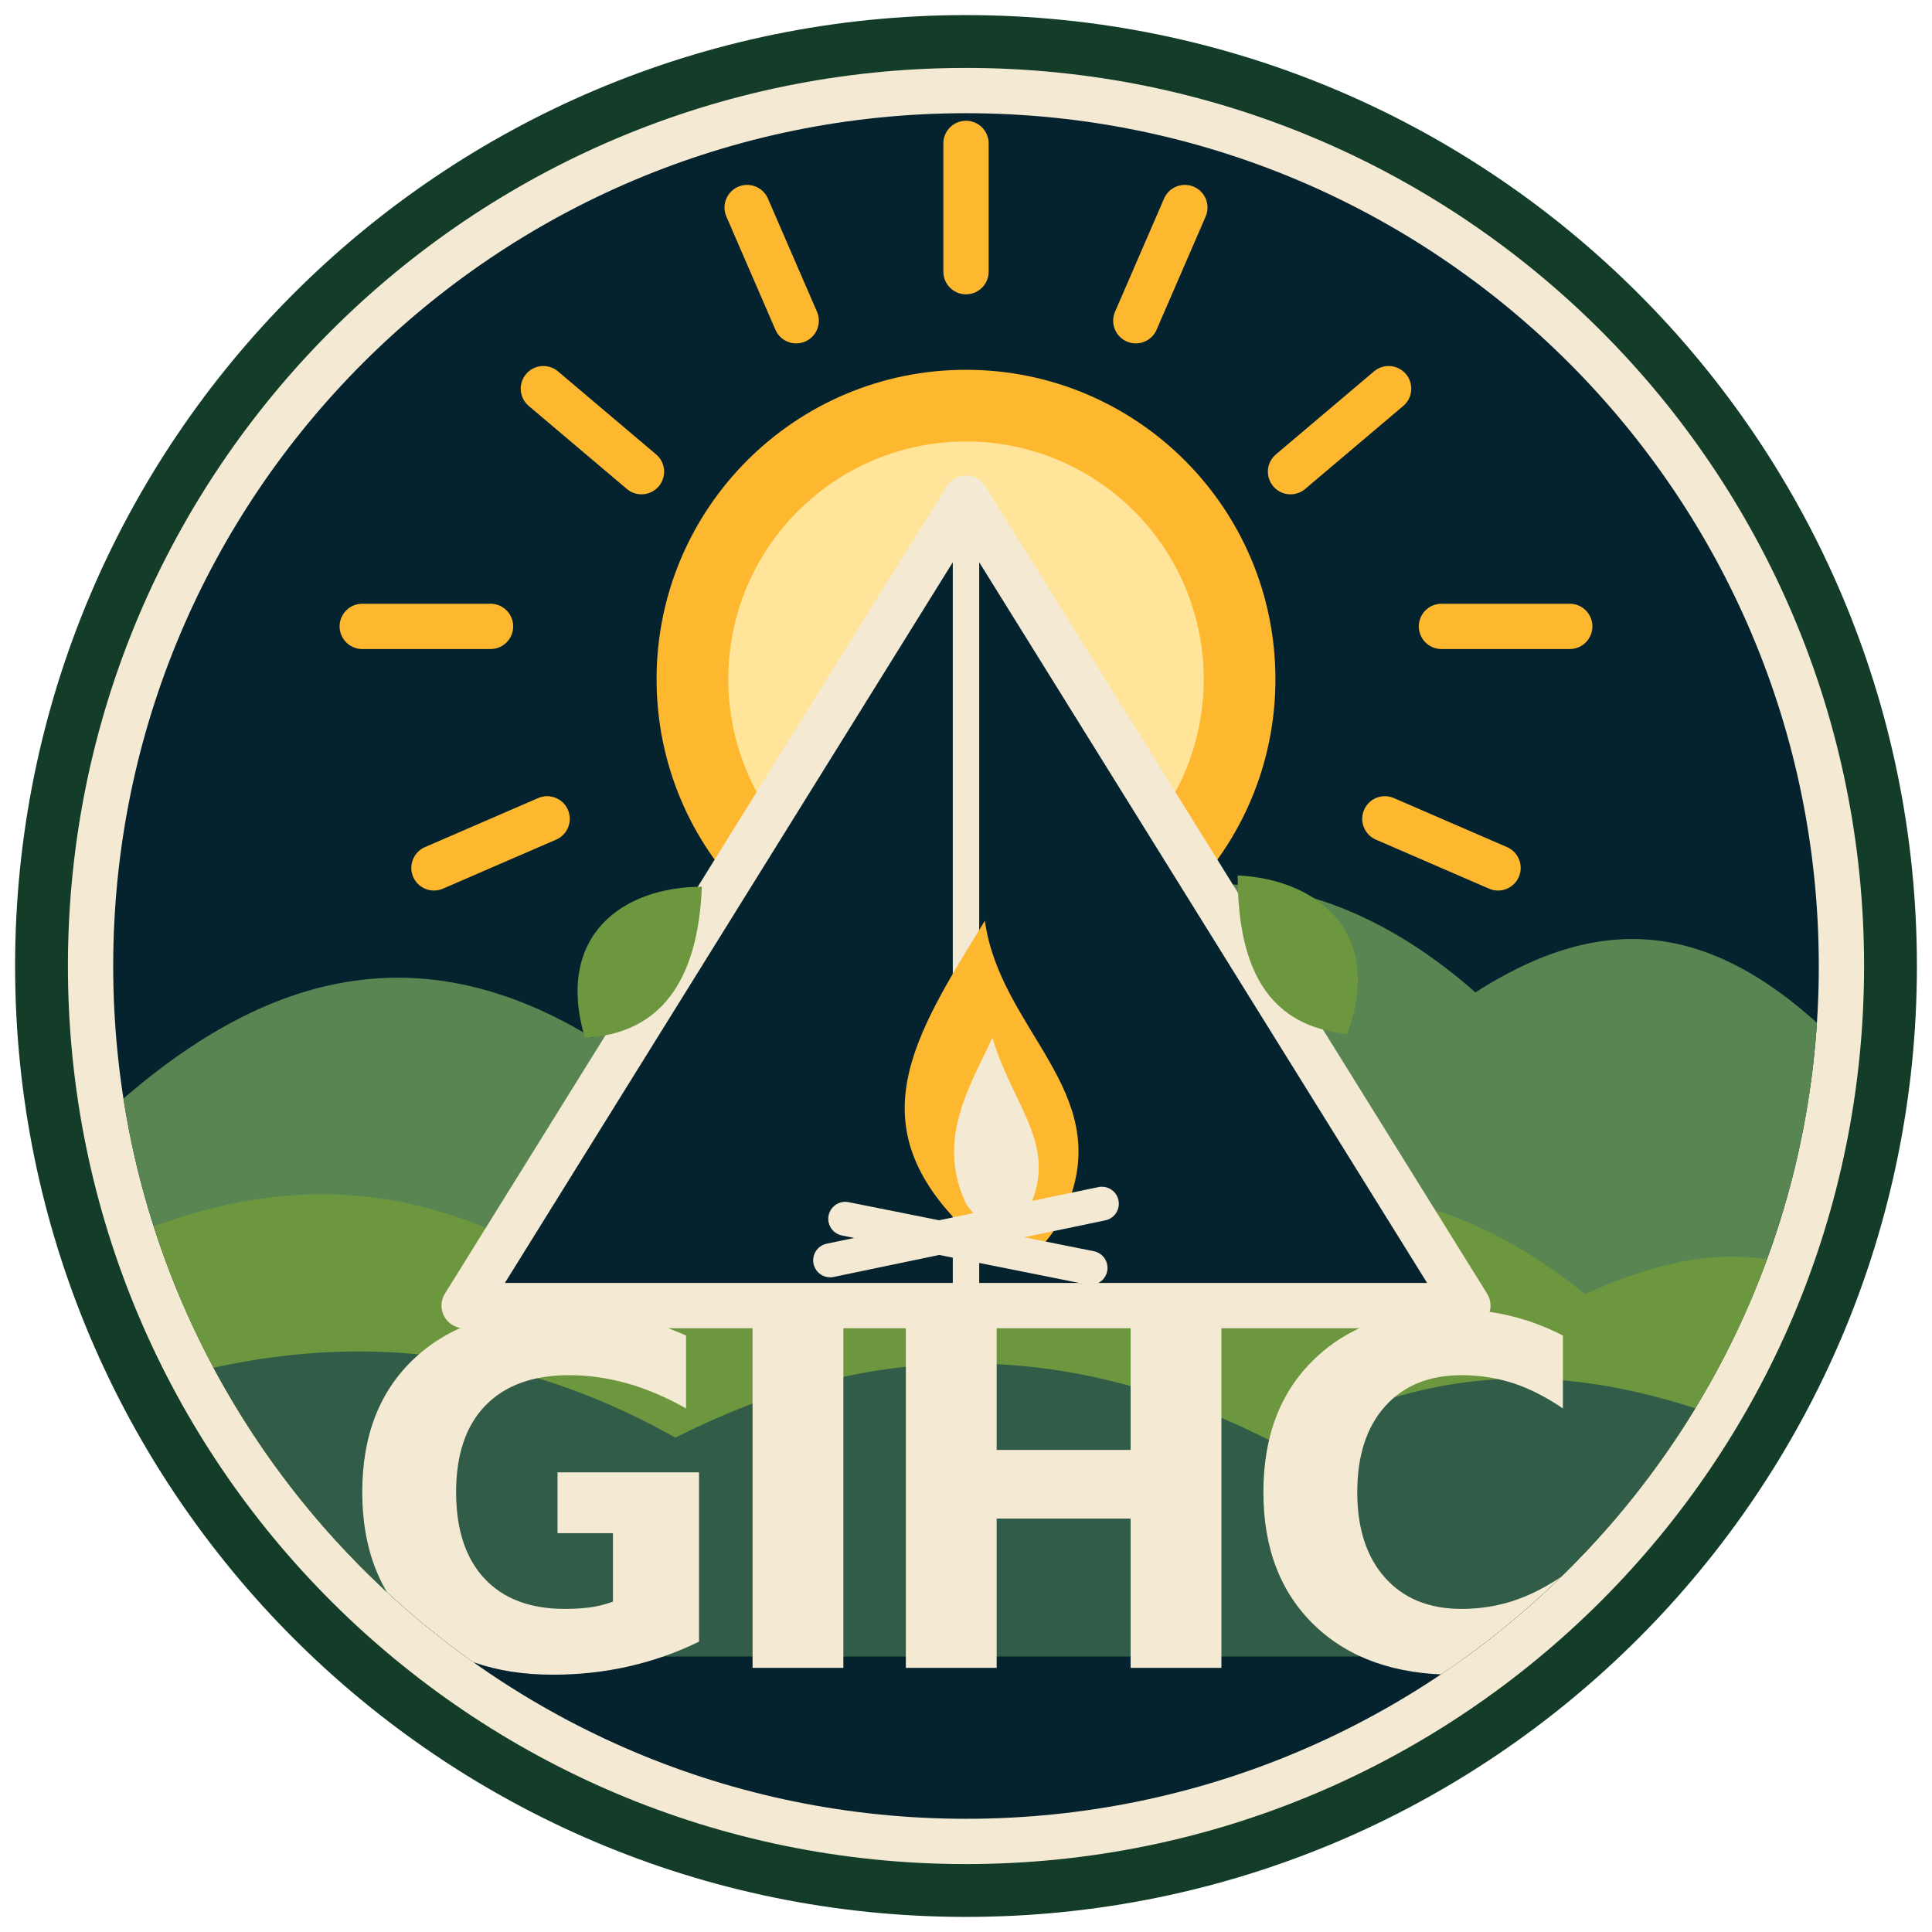
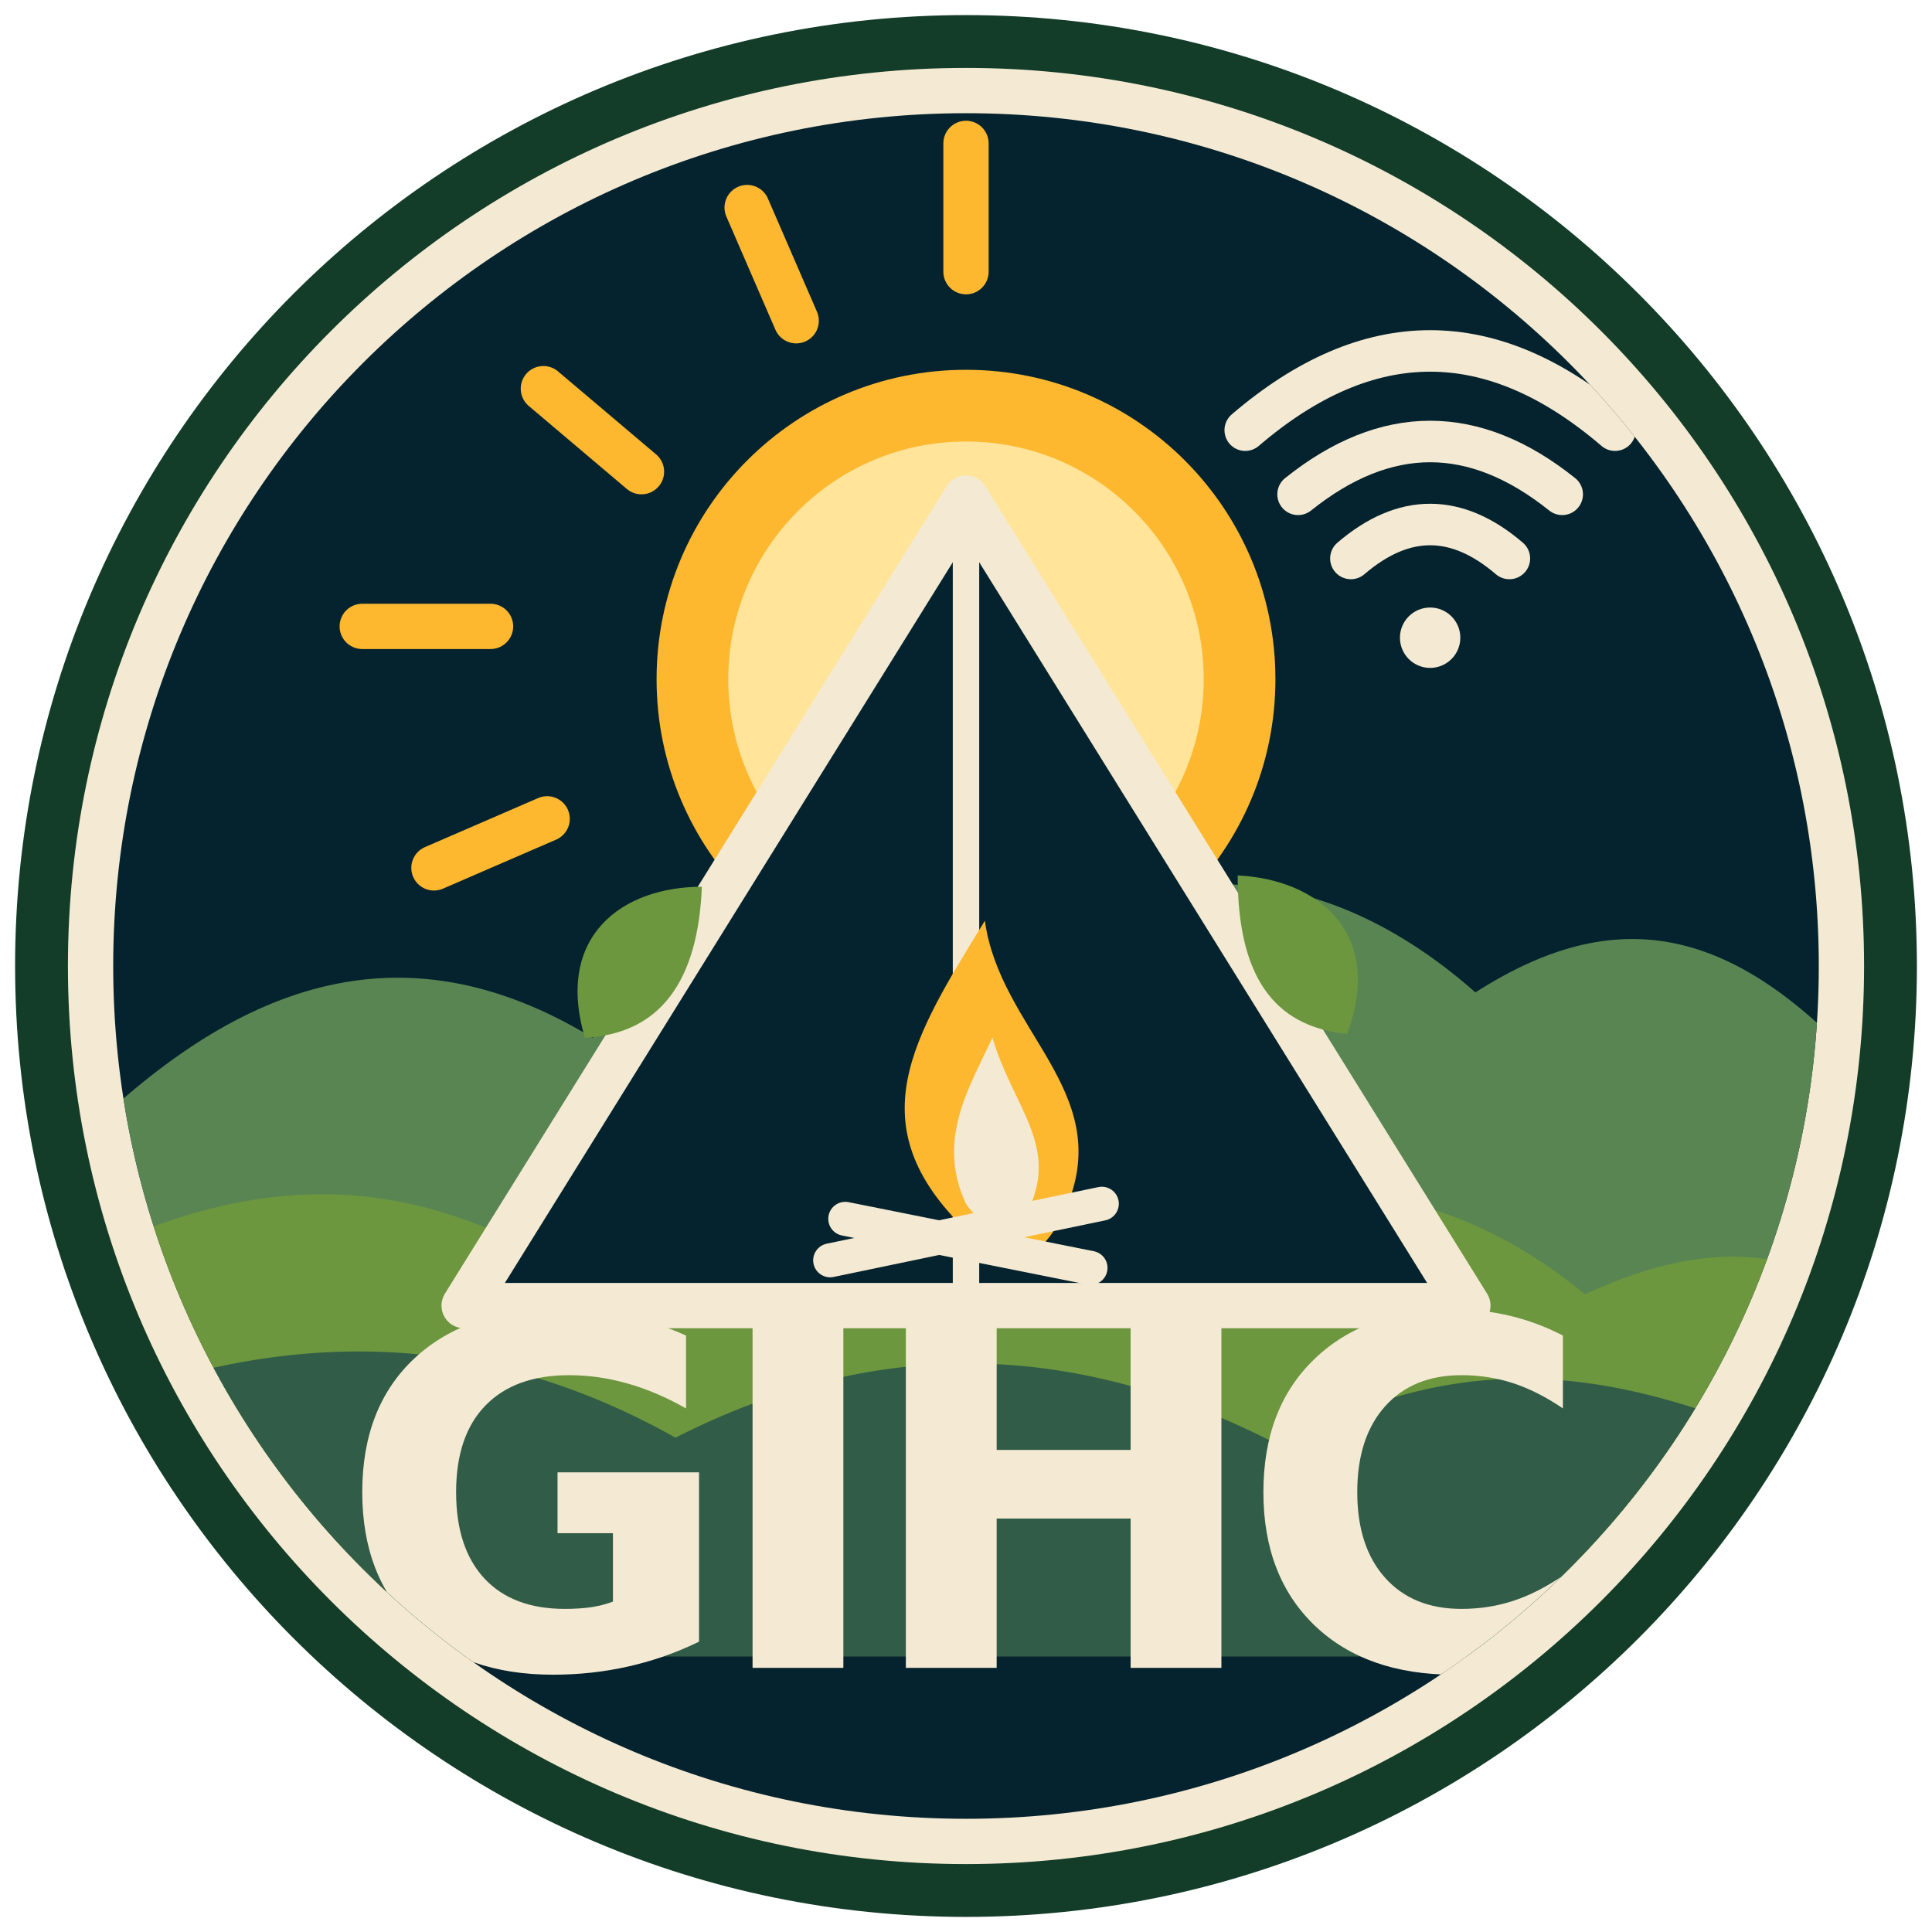
<svg xmlns="http://www.w3.org/2000/svg" width="512" height="512" viewBox="0 0 512 512" role="img" aria-labelledby="avatar-title avatar-desc" version="1.1" id="svg63">
  <defs id="defs7">
    <clipPath id="avatar-circle">
      <circle cx="256" cy="256" r="226" id="circle4" />
    </clipPath>
  </defs>
  <circle cx="256" cy="256" r="252" fill="#133d28" id="circle9" />
  <circle cx="256" cy="256" r="238" fill="#f4ead3" id="circle11" />
  <circle cx="256" cy="256" r="226" fill="#05232e" id="circle13" />
  <g clip-path="url(#avatar-circle)" id="g61">
    <g fill="none" stroke="#fdb830" stroke-linecap="round" stroke-width="12" id="g33">
      <path d="M 256,38 V 72" id="path15" />
      <path d="m 198,55 13,30" id="path17" />
      <path d="m 144,103 26,22" id="path19" />
-       <path d="M 314,55 301,85" id="path21" />
-       <path d="m 368,103 -26,22" id="path23" />
      <path d="m 96,166 h 34" id="path25" />
-       <path d="m 382,166 h 34" id="path27" />
      <path d="m 115,230 30,-13" id="path29" />
-       <path d="M 397,230 367,217" id="path31" />
    </g>
    <path id="circle35" style="fill:#fdb830" d="m 338,180 a 82,82 0 0 1 -82,82 82,82 0 0 1 -82,-82 82,82 0 0 1 82,-82 82,82 0 0 1 82,82 z" />
    <path id="circle37" style="fill:#ffe49a" d="m 319,180 a 63,63 0 0 1 -63,63 63,63 0 0 1 -63,-63 63,63 0 0 1 63,-63 63,63 0 0 1 63,63 z" />
+     <g id="wifi-icon">
+       <g fill="none" stroke="#f4ead3" stroke-linecap="round">
+         <path d="M 330,114 Q 379,72 428,114" stroke-width="11" />
+         <path d="M 344,131 Q 379,103 414,131" stroke-width="11" />
+         <path d="M 358,148 Q 379,130 400,148" stroke-width="11" />
+       </g>
+       <circle cx="379" cy="169" r="8" fill="#f4ead3" />
+     </g>
    <path d="m 20,303 c 42,-42 86,-59 137,-28 33,-28 68,-36 99,-7 41,-45 92,-43 135,-5 39,-25 72,-18 111,30 V 405 H 20 Z" fill="#598553" id="path39" />
    <path d="m 20,334 c 48,-24 87,-23 128,1 49,-25 92,-20 126,2 55,-31 105,-28 146,6 37,-17 62,-12 92,13 v 69 H 20 Z" fill="#6c973e" id="path41" />
    <path d="m 20,374 c 59,-24 111,-20 159,7 55,-28 108,-25 160,2 51,-27 92,-22 153,8 v 48 H 20 Z" fill="#315c47" id="path43" />
    <path d="M 123,346 256,132 389,346 Z" fill="#05232e" stroke="#f4ead3" stroke-linejoin="round" stroke-width="12" id="path45" />
    <path d="M 256,132 V 346" fill="none" stroke="#f4ead3" stroke-width="7" id="path47" />
    <path d="m 256,326 c -29,-28 -14,-51 5,-82 4,29 34,45 22,75 -6,15 -18,22 -27,7 z" fill="#fdb830" id="path49" />
    <path d="m 256,319 c -8,-17 1,-31 7,-44 5,17 16,27 11,42 -3,9 -12,11 -18,2 z" fill="#f4ead3" id="path51" />
    <path d="m 220,334 72,-15 m -68,4 65,13" fill="none" stroke="#f4ead3" stroke-linecap="round" stroke-width="9" id="path53" />
    <path d="m 155,275 c -8,-27 10,-40 31,-40 -1,25 -11,39 -31,40 z" fill="#6c973e" id="path55" />
    <path d="m 357,274 c 10,-27 -8,-41 -29,-42 0,26 9,40 29,42 z" fill="#6c973e" id="path57" />
    <g aria-label="GIHC" id="text59" style="font-weight:900;font-size:128px;font-family:'Arial Black', 'DejaVu Sans', sans-serif;letter-spacing:-7;text-anchor:middle;fill:#f4ead3">
      <path d="m 185.25,435.062 q -9,4.375 -18.688,6.562 -9.688,2.188 -20,2.188 -23.312,0 -36.938,-13 Q 96,417.75 96,395.438 96,372.875 109.875,359.938 123.75,347 147.875,347 q 9.312,0 17.812,1.75 8.562,1.75 16.125,5.188 V 373.25 Q 174,368.812 166.25,366.625 q -7.688,-2.188 -15.438,-2.188 -14.375,0 -22.188,8.062 -7.75,8 -7.75,22.938 0,14.812 7.5,22.875 7.5,8.062 21.312,8.062 3.75,0 6.938,-0.438 3.25,-0.5 5.812,-1.5 v -18.125 H 147.75 v -16.125 h 37.5 z" id="path69" />
      <path d="M 199.438,348.688 H 223.5 V 442 h -24.062 z" id="path71" />
      <path d="M 240.062,348.688 H 264.125 V 384.25 h 35.5 v -35.562 h 24.062 V 442 H 299.625 v -39.562 h -35.5 V 442 h -24.062 z" id="path73" />
      <path d="m 414.188,436.875 q -6.625,3.438 -13.812,5.188 -7.188,1.75 -15,1.75 -23.312,0 -36.938,-13 -13.625,-13.062 -13.625,-35.375 0,-22.375 13.625,-35.375 Q 362.062,347 385.375,347 q 7.812,0 15,1.75 7.188,1.75 13.812,5.188 V 373.25 Q 407.5,368.688 401,366.562 q -6.5,-2.125 -13.688,-2.125 -12.875,0 -20.25,8.25 -7.375,8.25 -7.375,22.75 0,14.438 7.375,22.688 7.375,8.25 20.25,8.25 7.188,0 13.688,-2.125 6.5,-2.125 13.188,-6.688 z" id="path75" />
    </g>
  </g>
</svg>
